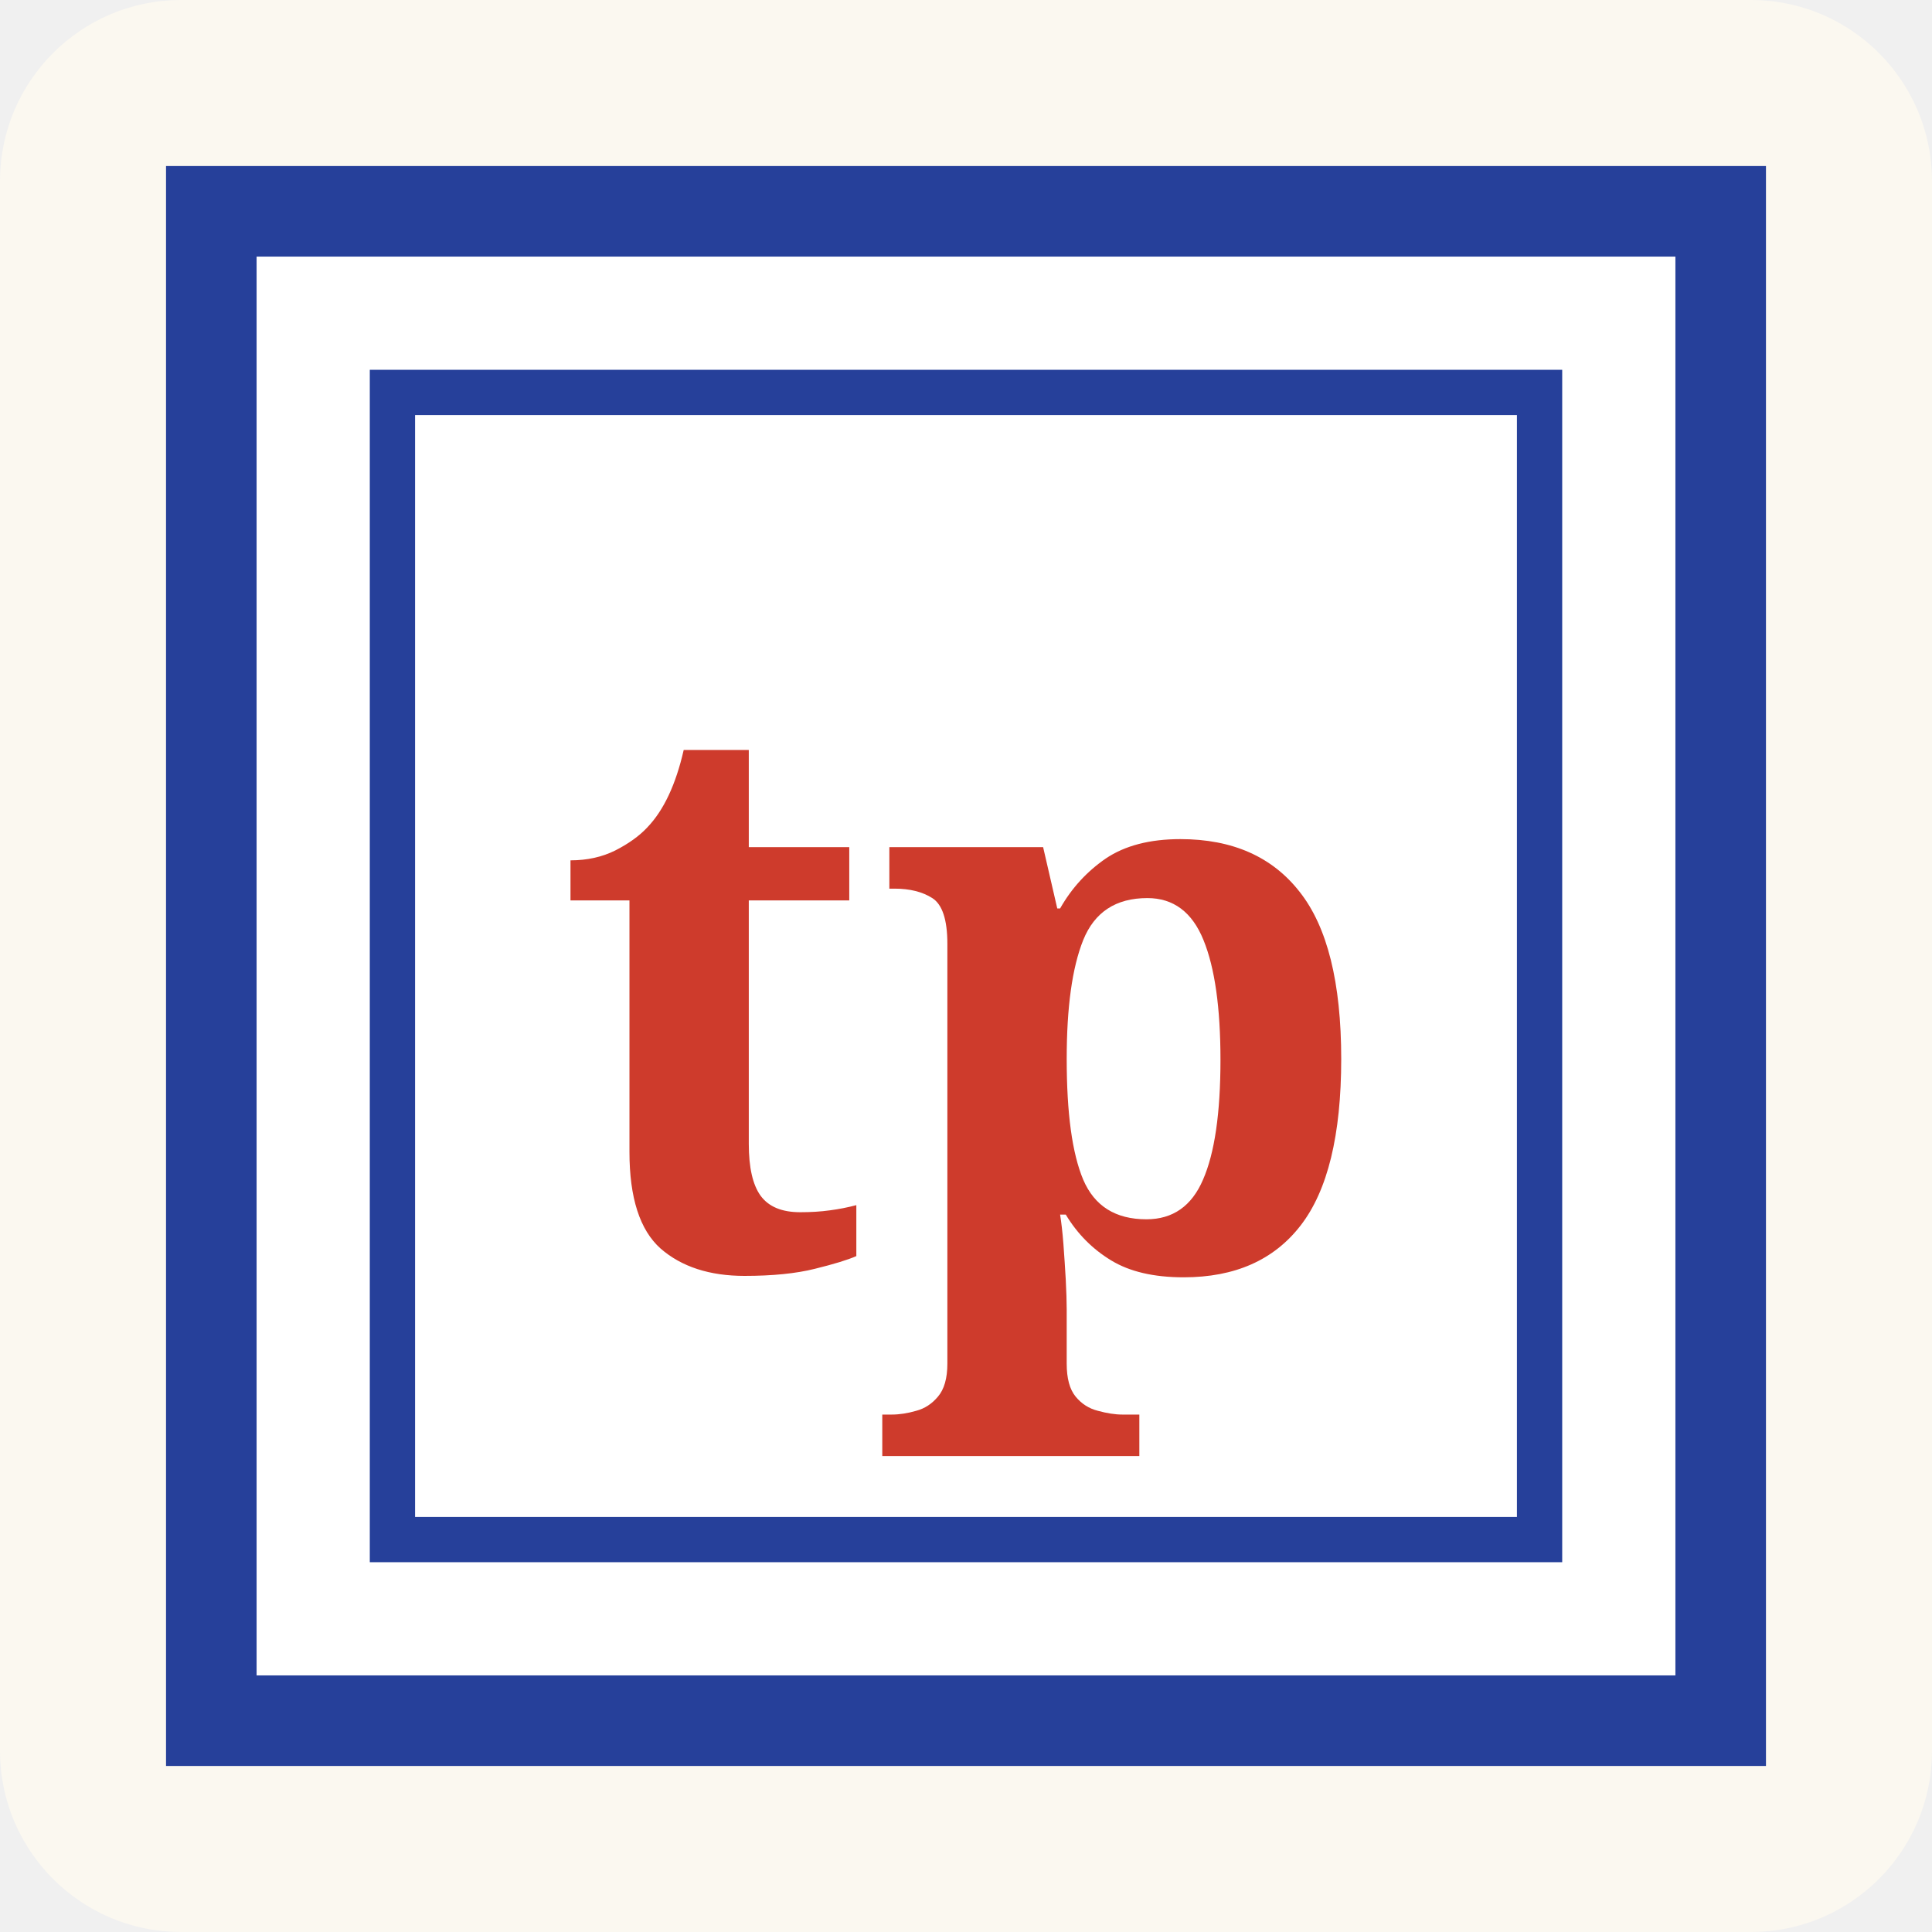
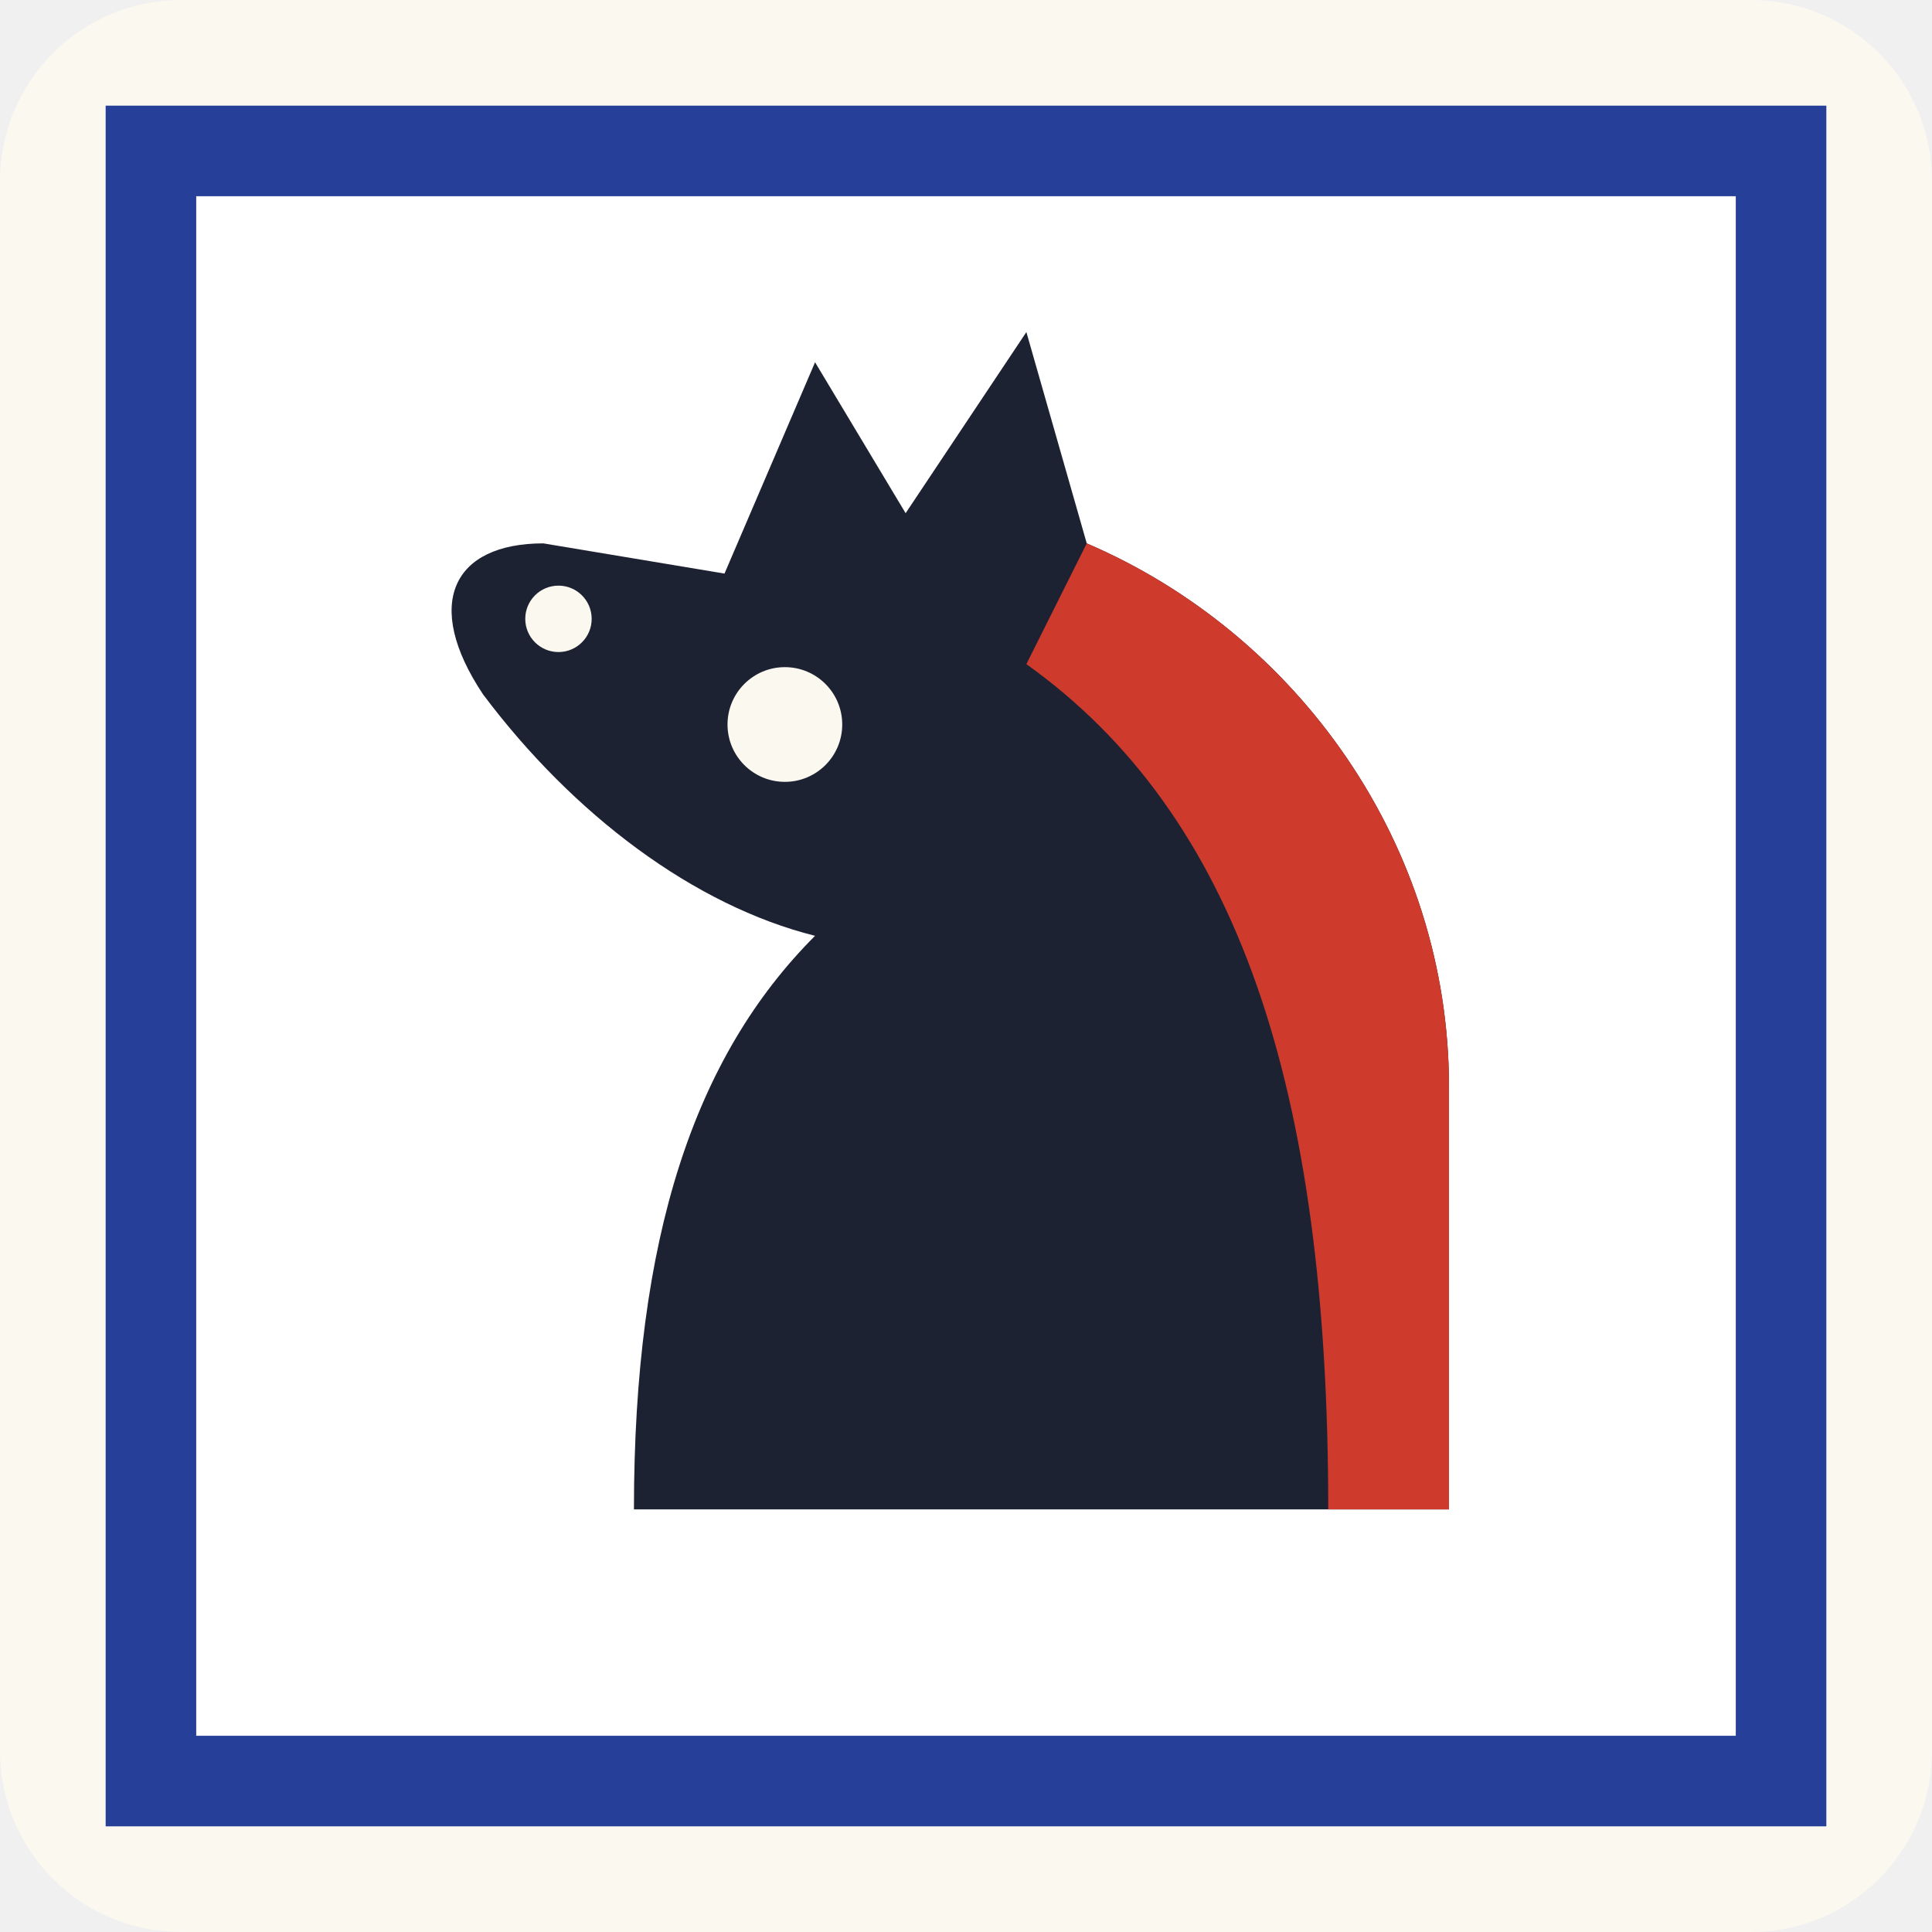
<svg xmlns="http://www.w3.org/2000/svg" viewBox="0 0 64 64">
  <rect width="64" height="64" rx="6" fill="#fbf8f0" />
-   <rect x="7" y="7" width="50" height="50" fill="#ffffff" stroke="#26409a" stroke-width="3" />
-   <rect x="13" y="13" width="38" height="38" fill="none" stroke="#26409a" stroke-width="1.5" />
-   <text x="32" y="42" text-anchor="middle" font-family="Georgia, serif" font-weight="bold" font-size="26" fill="#ce3b2c">tp</text>
+   <rect x="5" y="5" width="54" height="54" fill="#ffffff" stroke="#26409a" stroke-width="3" />
+   <path d="M21 50 C21 41 23 35 27 31 C23 30 19 27 16 23 C14 20 15 18 18 18 L24 19 L27 12 L30 17 L34 11 L36 18 C43 21 48 28 48 36 L48 50 Z" fill="#1d2233" />
+   <path d="M36 18 C43 21 48 28 48 36 L48 50 L44 50 C44 36 41 27 34 22 Z" fill="#ce3b2c" />
+   <circle cx="26" cy="24" r="1.9" fill="#fbf8f0" />
+   <circle cx="18.5" cy="20.5" r="1.1" fill="#fbf8f0" />
</svg>
